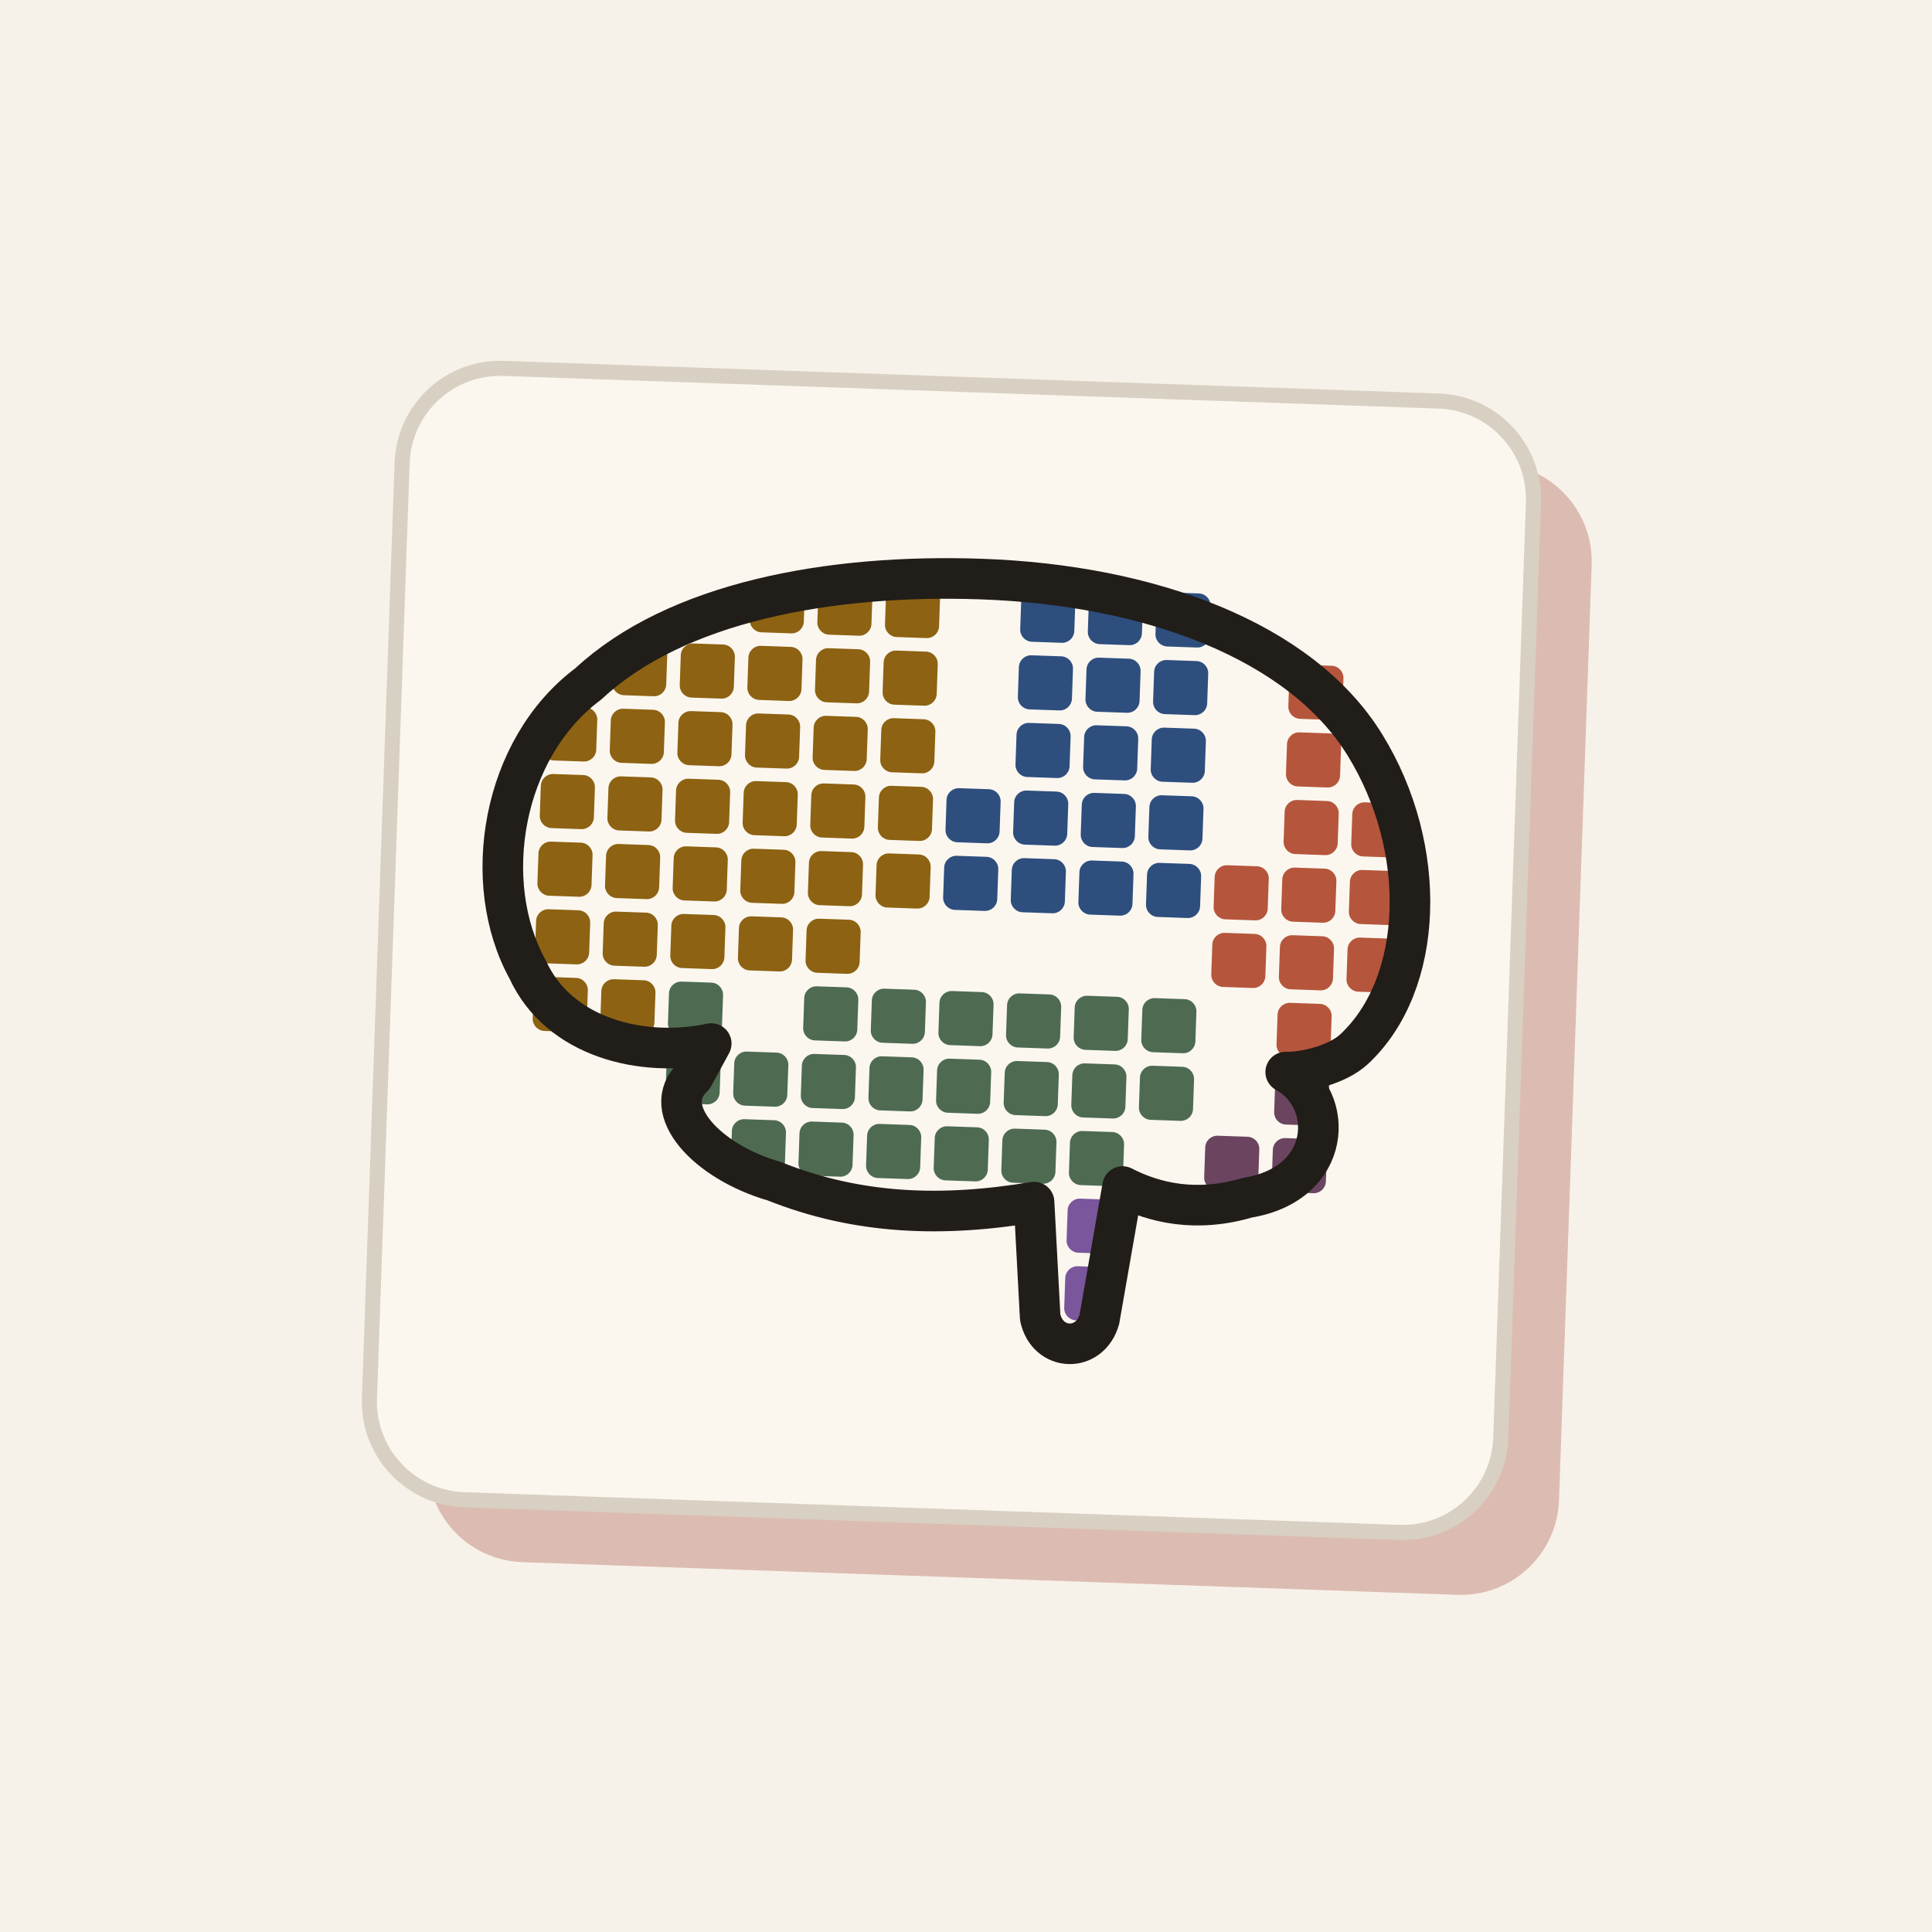
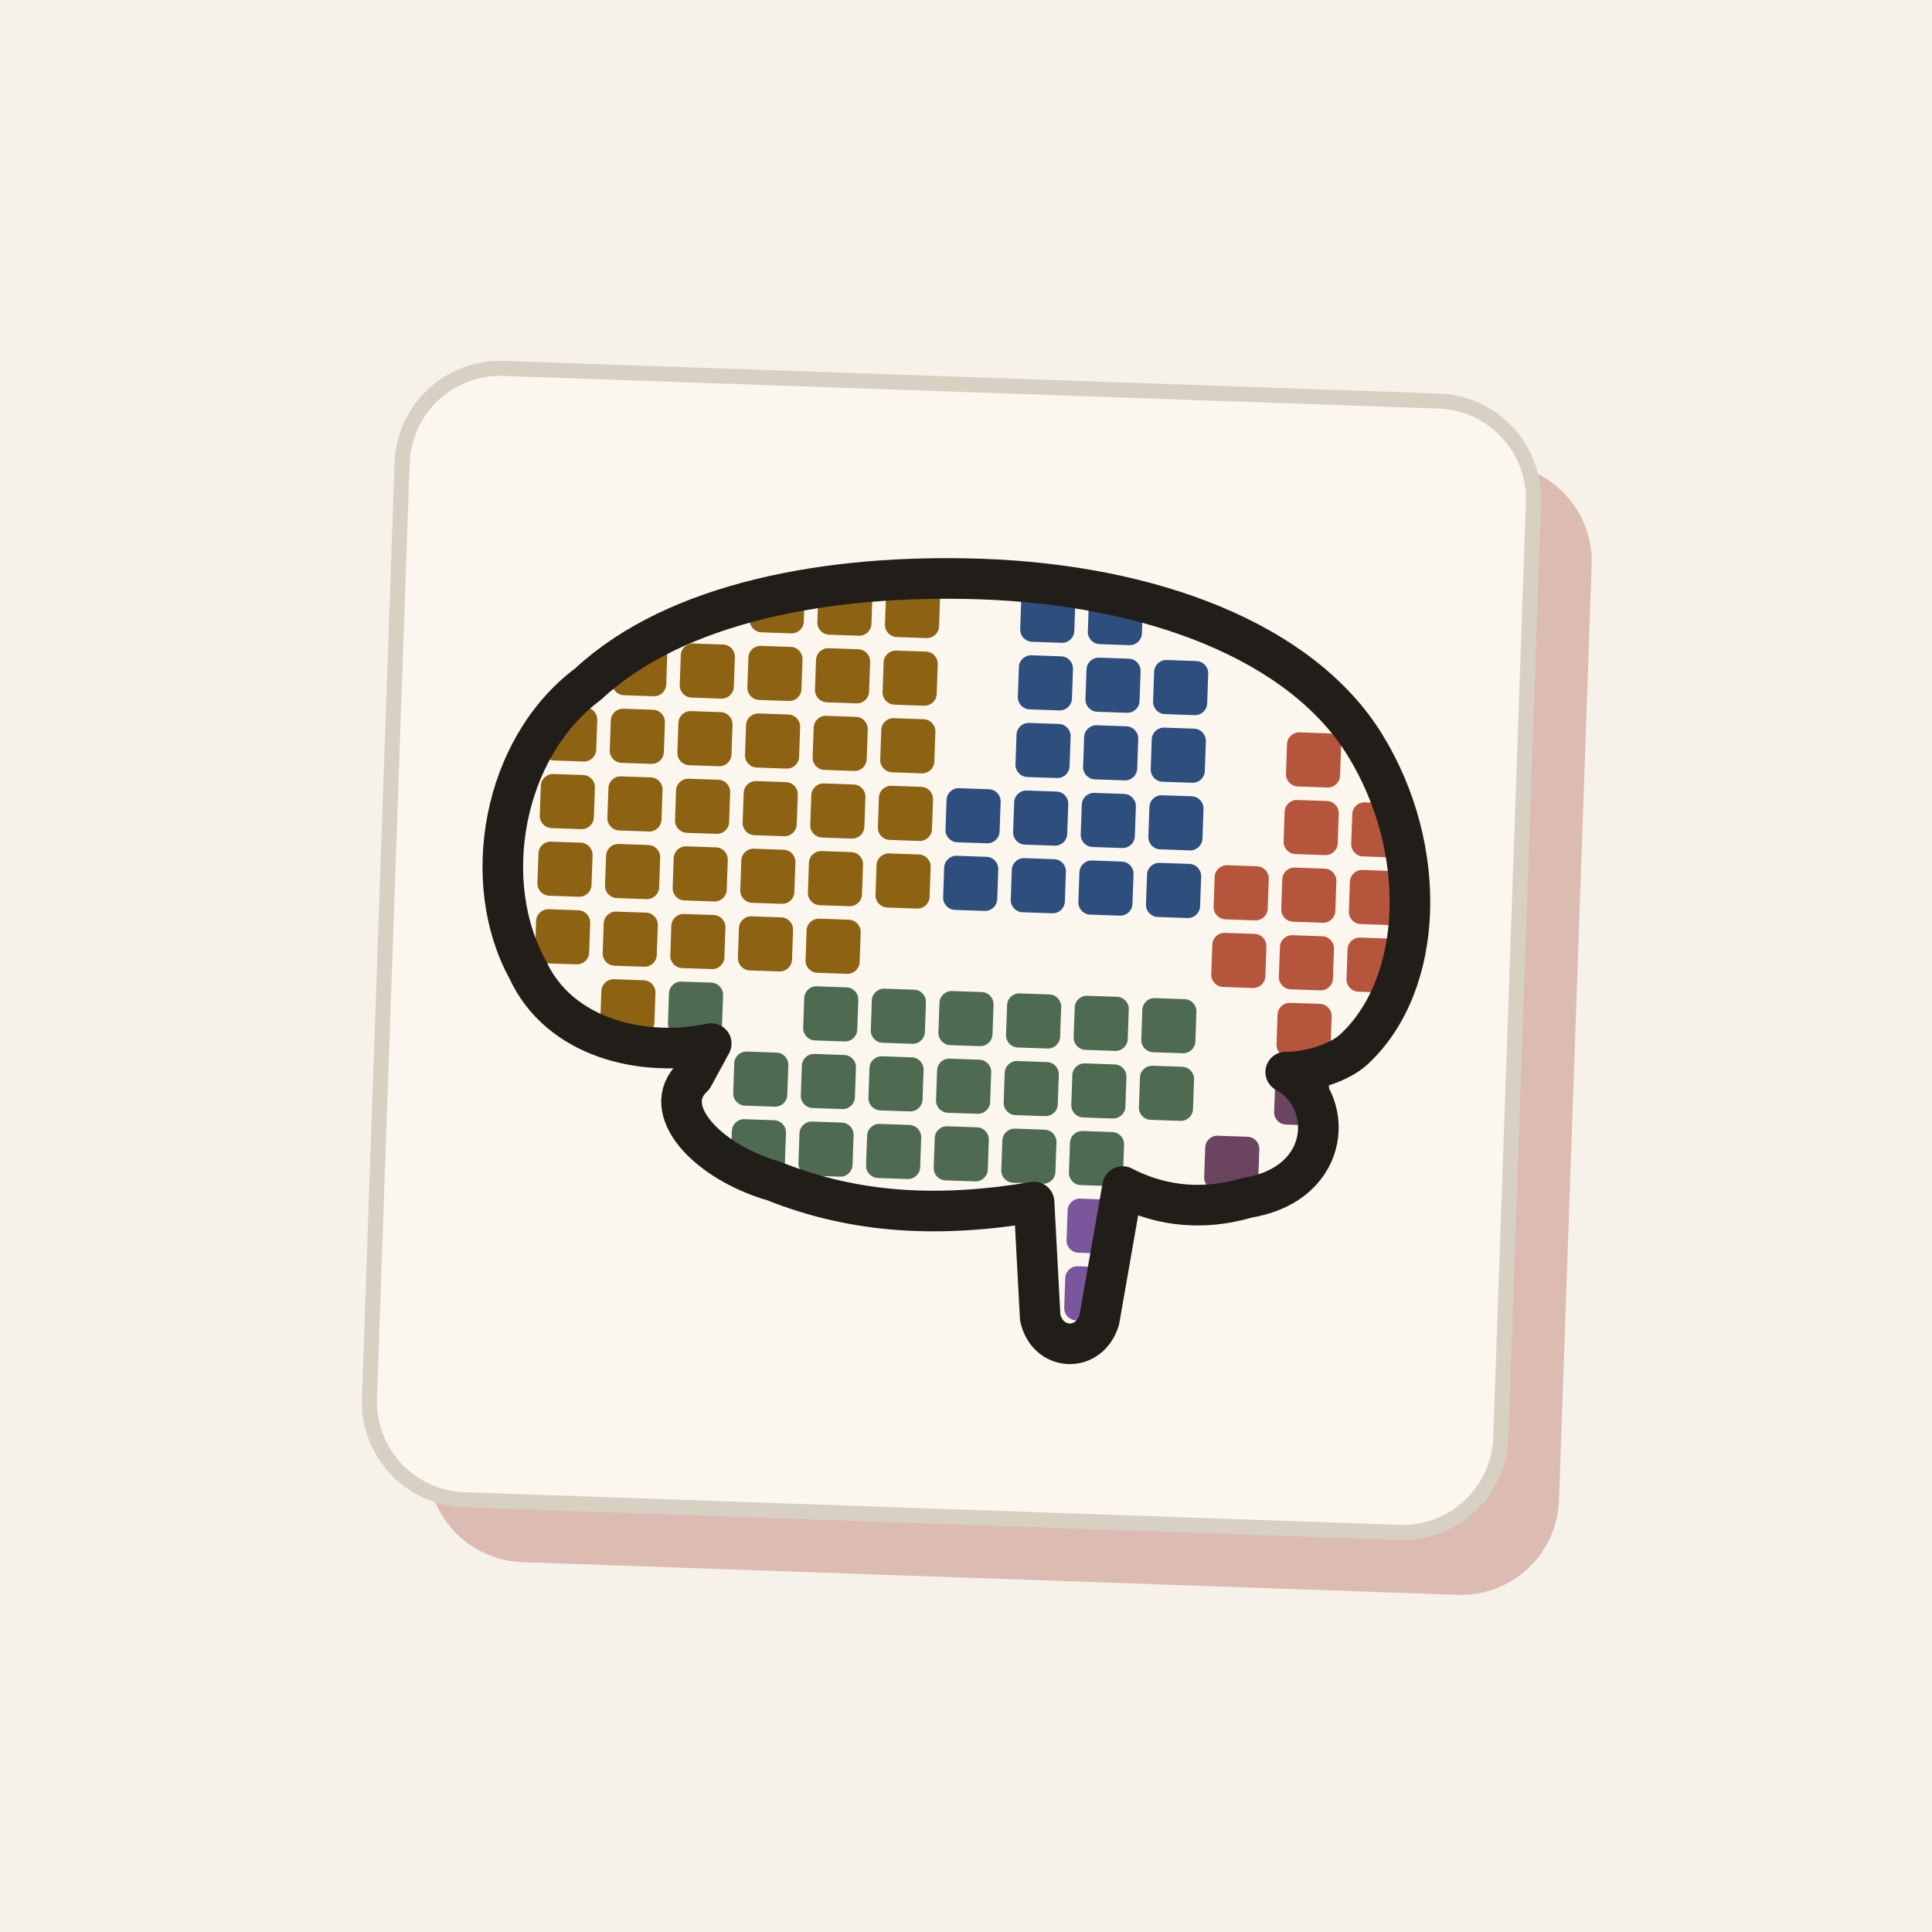
<svg xmlns="http://www.w3.org/2000/svg" viewBox="0 0 512 512">
  <rect width="512" height="512" fill="#F7F2E9" />
  <g transform="rotate(2 256 256)">
    <rect x="118" y="118" width="300" height="300" rx="26" fill="#9E3B2F" opacity="0.3" />
    <rect x="102" y="102" width="300" height="300" rx="26" fill="#FBF7EF" stroke="#D8D0C2" stroke-width="4" />
    <svg x="122" y="122" width="260" height="260" viewBox="3 4 58 52">
      <defs>
        <path id="outline" d="M18 36C14 37 9 36 7 32C4 27 5 19 10 15C15 10 24 8 33 8C43 8 52 11 56 17C60 23 60 31 56 35C55 36 53 36.5 52 36.5C55 38 55 43 50 44C47 45 44.5 44.5 42.6 43.6L41.5 51.5C41 53.5 38.5 53.5 38 51.5L37.4 44.7C32 45.8 27 45.8 22 44C18 43 15 40 17 38C17.5 37 17.8 36.4 18 36Z" />
      </defs>
      <use fill="#FBF7EF" href="#outline" />
      <rect fill="#8D6212" x="19.4" y="8.4" width="3.2" height="3.2" rx="0.72" />
      <rect fill="#8D6212" x="23.4" y="8.4" width="3.2" height="3.2" rx="0.72" />
      <rect fill="#8D6212" x="27.4" y="8.4" width="3.2" height="3.2" rx="0.72" />
      <rect fill="#2E4E7E" x="35.4" y="8.4" width="3.2" height="3.2" rx="0.72" />
      <rect fill="#2E4E7E" x="39.4" y="8.4" width="3.2" height="3.2" rx="0.72" />
-       <rect fill="#2E4E7E" x="43.4" y="8.4" width="3.2" height="3.2" rx="0.72" />
      <rect fill="#8D6212" x="11.4" y="12.4" width="3.2" height="3.2" rx="0.72" />
      <rect fill="#8D6212" x="15.4" y="12.4" width="3.2" height="3.2" rx="0.72" />
      <rect fill="#8D6212" x="19.4" y="12.4" width="3.2" height="3.2" rx="0.72" />
      <rect fill="#8D6212" x="23.4" y="12.4" width="3.2" height="3.2" rx="0.72" />
      <rect fill="#8D6212" x="27.4" y="12.4" width="3.2" height="3.2" rx="0.72" />
      <rect fill="#2E4E7E" x="35.4" y="12.4" width="3.2" height="3.2" rx="0.72" />
      <rect fill="#2E4E7E" x="39.4" y="12.4" width="3.2" height="3.2" rx="0.72" />
      <rect fill="#2E4E7E" x="43.4" y="12.4" width="3.2" height="3.2" rx="0.72" />
-       <rect fill="#B5563C" x="51.4" y="12.4" width="3.2" height="3.2" rx="0.72" />
      <rect fill="#8D6212" x="7.4" y="16.4" width="3.2" height="3.2" rx="0.72" />
      <rect fill="#8D6212" x="11.4" y="16.4" width="3.2" height="3.2" rx="0.72" />
      <rect fill="#8D6212" x="15.4" y="16.4" width="3.2" height="3.2" rx="0.72" />
      <rect fill="#8D6212" x="19.4" y="16.4" width="3.2" height="3.2" rx="0.72" />
      <rect fill="#8D6212" x="23.4" y="16.4" width="3.2" height="3.2" rx="0.72" />
      <rect fill="#8D6212" x="27.4" y="16.4" width="3.2" height="3.2" rx="0.72" />
      <rect fill="#2E4E7E" x="35.4" y="16.4" width="3.2" height="3.2" rx="0.72" />
      <rect fill="#2E4E7E" x="39.4" y="16.4" width="3.2" height="3.2" rx="0.72" />
      <rect fill="#2E4E7E" x="43.4" y="16.4" width="3.2" height="3.2" rx="0.72" />
      <rect fill="#B5563C" x="51.4" y="16.4" width="3.2" height="3.2" rx="0.72" />
      <rect fill="#8D6212" x="7.4" y="20.4" width="3.2" height="3.2" rx="0.72" />
      <rect fill="#8D6212" x="11.4" y="20.4" width="3.2" height="3.2" rx="0.72" />
      <rect fill="#8D6212" x="15.4" y="20.4" width="3.2" height="3.2" rx="0.72" />
      <rect fill="#8D6212" x="19.4" y="20.4" width="3.2" height="3.2" rx="0.72" />
      <rect fill="#8D6212" x="23.4" y="20.4" width="3.2" height="3.2" rx="0.72" />
      <rect fill="#8D6212" x="27.4" y="20.4" width="3.2" height="3.2" rx="0.72" />
      <rect fill="#2E4E7E" x="31.4" y="20.4" width="3.2" height="3.2" rx="0.72" />
      <rect fill="#2E4E7E" x="35.4" y="20.4" width="3.2" height="3.2" rx="0.72" />
      <rect fill="#2E4E7E" x="39.4" y="20.4" width="3.2" height="3.2" rx="0.72" />
      <rect fill="#2E4E7E" x="43.4" y="20.4" width="3.2" height="3.2" rx="0.72" />
      <rect fill="#B5563C" x="51.4" y="20.4" width="3.2" height="3.2" rx="0.72" />
      <rect fill="#B5563C" x="55.4" y="20.4" width="3.2" height="3.2" rx="0.72" />
      <rect fill="#8D6212" x="7.4" y="24.4" width="3.2" height="3.2" rx="0.72" />
      <rect fill="#8D6212" x="11.4" y="24.4" width="3.2" height="3.2" rx="0.72" />
      <rect fill="#8D6212" x="15.4" y="24.4" width="3.2" height="3.2" rx="0.72" />
      <rect fill="#8D6212" x="19.4" y="24.4" width="3.2" height="3.2" rx="0.72" />
      <rect fill="#8D6212" x="23.4" y="24.4" width="3.2" height="3.2" rx="0.72" />
      <rect fill="#8D6212" x="27.4" y="24.4" width="3.2" height="3.2" rx="0.72" />
      <rect fill="#2E4E7E" x="31.4" y="24.4" width="3.2" height="3.2" rx="0.72" />
      <rect fill="#2E4E7E" x="35.4" y="24.4" width="3.2" height="3.2" rx="0.72" />
      <rect fill="#2E4E7E" x="39.4" y="24.4" width="3.2" height="3.2" rx="0.72" />
      <rect fill="#2E4E7E" x="43.4" y="24.4" width="3.2" height="3.2" rx="0.72" />
      <rect fill="#B5563C" x="47.4" y="24.4" width="3.2" height="3.2" rx="0.72" />
      <rect fill="#B5563C" x="51.4" y="24.4" width="3.2" height="3.2" rx="0.72" />
      <rect fill="#B5563C" x="55.4" y="24.4" width="3.2" height="3.2" rx="0.72" />
      <rect fill="#8D6212" x="7.4" y="28.4" width="3.2" height="3.2" rx="0.72" />
      <rect fill="#8D6212" x="11.4" y="28.4" width="3.2" height="3.2" rx="0.72" />
      <rect fill="#8D6212" x="15.4" y="28.4" width="3.2" height="3.2" rx="0.72" />
      <rect fill="#8D6212" x="19.4" y="28.4" width="3.2" height="3.2" rx="0.72" />
      <rect fill="#8D6212" x="23.4" y="28.4" width="3.2" height="3.2" rx="0.72" />
      <rect fill="#B5563C" x="47.4" y="28.4" width="3.2" height="3.2" rx="0.72" />
      <rect fill="#B5563C" x="51.4" y="28.4" width="3.2" height="3.2" rx="0.72" />
      <rect fill="#B5563C" x="55.4" y="28.4" width="3.2" height="3.2" rx="0.72" />
-       <rect fill="#8D6212" x="7.4" y="32.4" width="3.2" height="3.2" rx="0.72" />
      <rect fill="#8D6212" x="11.4" y="32.4" width="3.2" height="3.2" rx="0.72" />
      <rect fill="#4E6B52" x="15.4" y="32.4" width="3.2" height="3.2" rx="0.72" />
      <rect fill="#4E6B52" x="23.4" y="32.4" width="3.2" height="3.2" rx="0.72" />
      <rect fill="#4E6B52" x="27.4" y="32.4" width="3.2" height="3.2" rx="0.72" />
      <rect fill="#4E6B52" x="31.4" y="32.4" width="3.2" height="3.2" rx="0.72" />
      <rect fill="#4E6B52" x="35.4" y="32.4" width="3.2" height="3.2" rx="0.72" />
      <rect fill="#4E6B52" x="39.4" y="32.4" width="3.2" height="3.2" rx="0.72" />
      <rect fill="#4E6B52" x="43.4" y="32.4" width="3.2" height="3.2" rx="0.72" />
      <rect fill="#B5563C" x="51.4" y="32.4" width="3.2" height="3.2" rx="0.72" />
-       <rect fill="#4E6B52" x="15.4" y="36.4" width="3.2" height="3.2" rx="0.72" />
      <rect fill="#4E6B52" x="19.4" y="36.4" width="3.2" height="3.2" rx="0.72" />
      <rect fill="#4E6B52" x="23.4" y="36.4" width="3.2" height="3.2" rx="0.72" />
      <rect fill="#4E6B52" x="27.4" y="36.4" width="3.2" height="3.2" rx="0.72" />
      <rect fill="#4E6B52" x="31.4" y="36.4" width="3.2" height="3.2" rx="0.72" />
      <rect fill="#4E6B52" x="35.4" y="36.4" width="3.2" height="3.2" rx="0.72" />
      <rect fill="#4E6B52" x="39.4" y="36.4" width="3.2" height="3.2" rx="0.72" />
      <rect fill="#4E6B52" x="43.4" y="36.4" width="3.2" height="3.2" rx="0.72" />
      <rect fill="#6B4560" x="51.4" y="36.4" width="3.2" height="3.2" rx="0.72" />
      <rect fill="#4E6B52" x="19.4" y="40.4" width="3.2" height="3.2" rx="0.72" />
      <rect fill="#4E6B52" x="23.4" y="40.4" width="3.2" height="3.2" rx="0.72" />
      <rect fill="#4E6B52" x="27.4" y="40.4" width="3.2" height="3.2" rx="0.72" />
      <rect fill="#4E6B52" x="31.4" y="40.4" width="3.2" height="3.2" rx="0.72" />
      <rect fill="#4E6B52" x="35.4" y="40.4" width="3.2" height="3.2" rx="0.72" />
      <rect fill="#4E6B52" x="39.4" y="40.4" width="3.2" height="3.2" rx="0.72" />
      <rect fill="#6B4560" x="47.4" y="40.4" width="3.2" height="3.2" rx="0.72" />
-       <rect fill="#6B4560" x="51.4" y="40.4" width="3.2" height="3.2" rx="0.72" />
      <rect fill="#7A569C" x="39.4" y="44.4" width="3.2" height="3.2" rx="0.72" />
      <rect fill="#7A569C" x="39.4" y="48.4" width="3.2" height="3.2" rx="0.72" />
      <use fill="none" stroke="#211D19" stroke-width="2.4" stroke-linejoin="round" href="#outline" />
    </svg>
  </g>
</svg>
